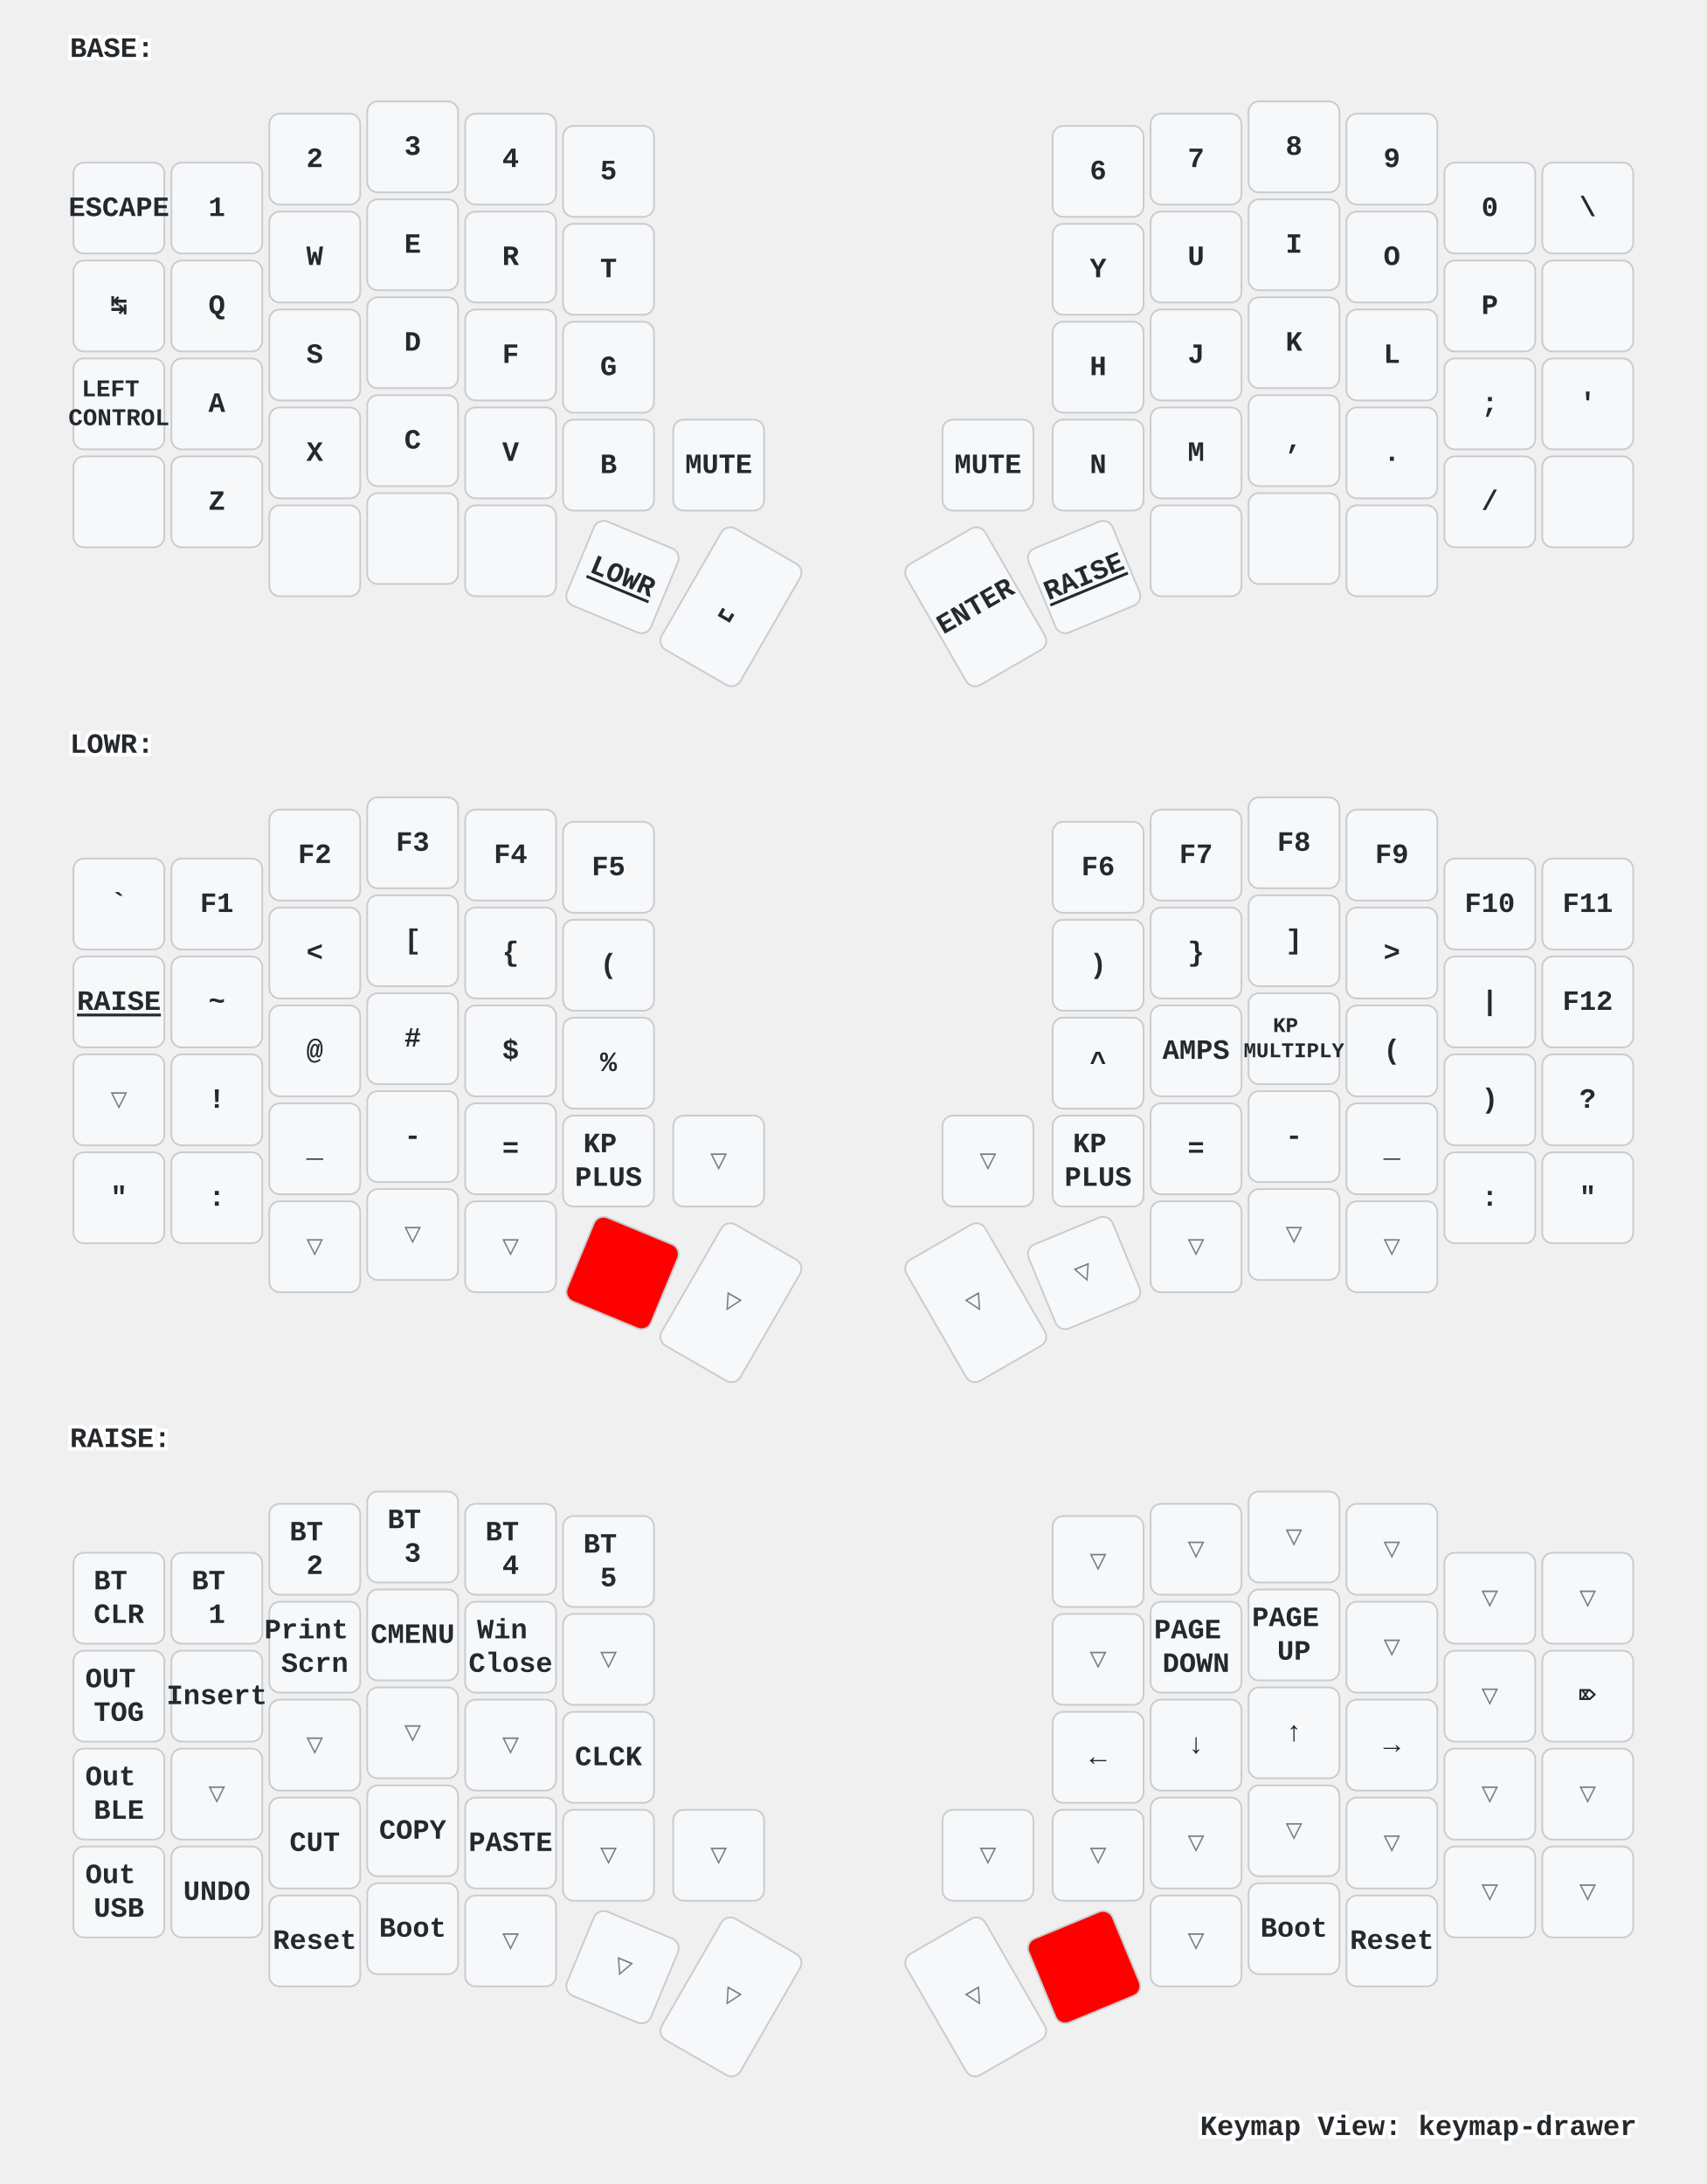
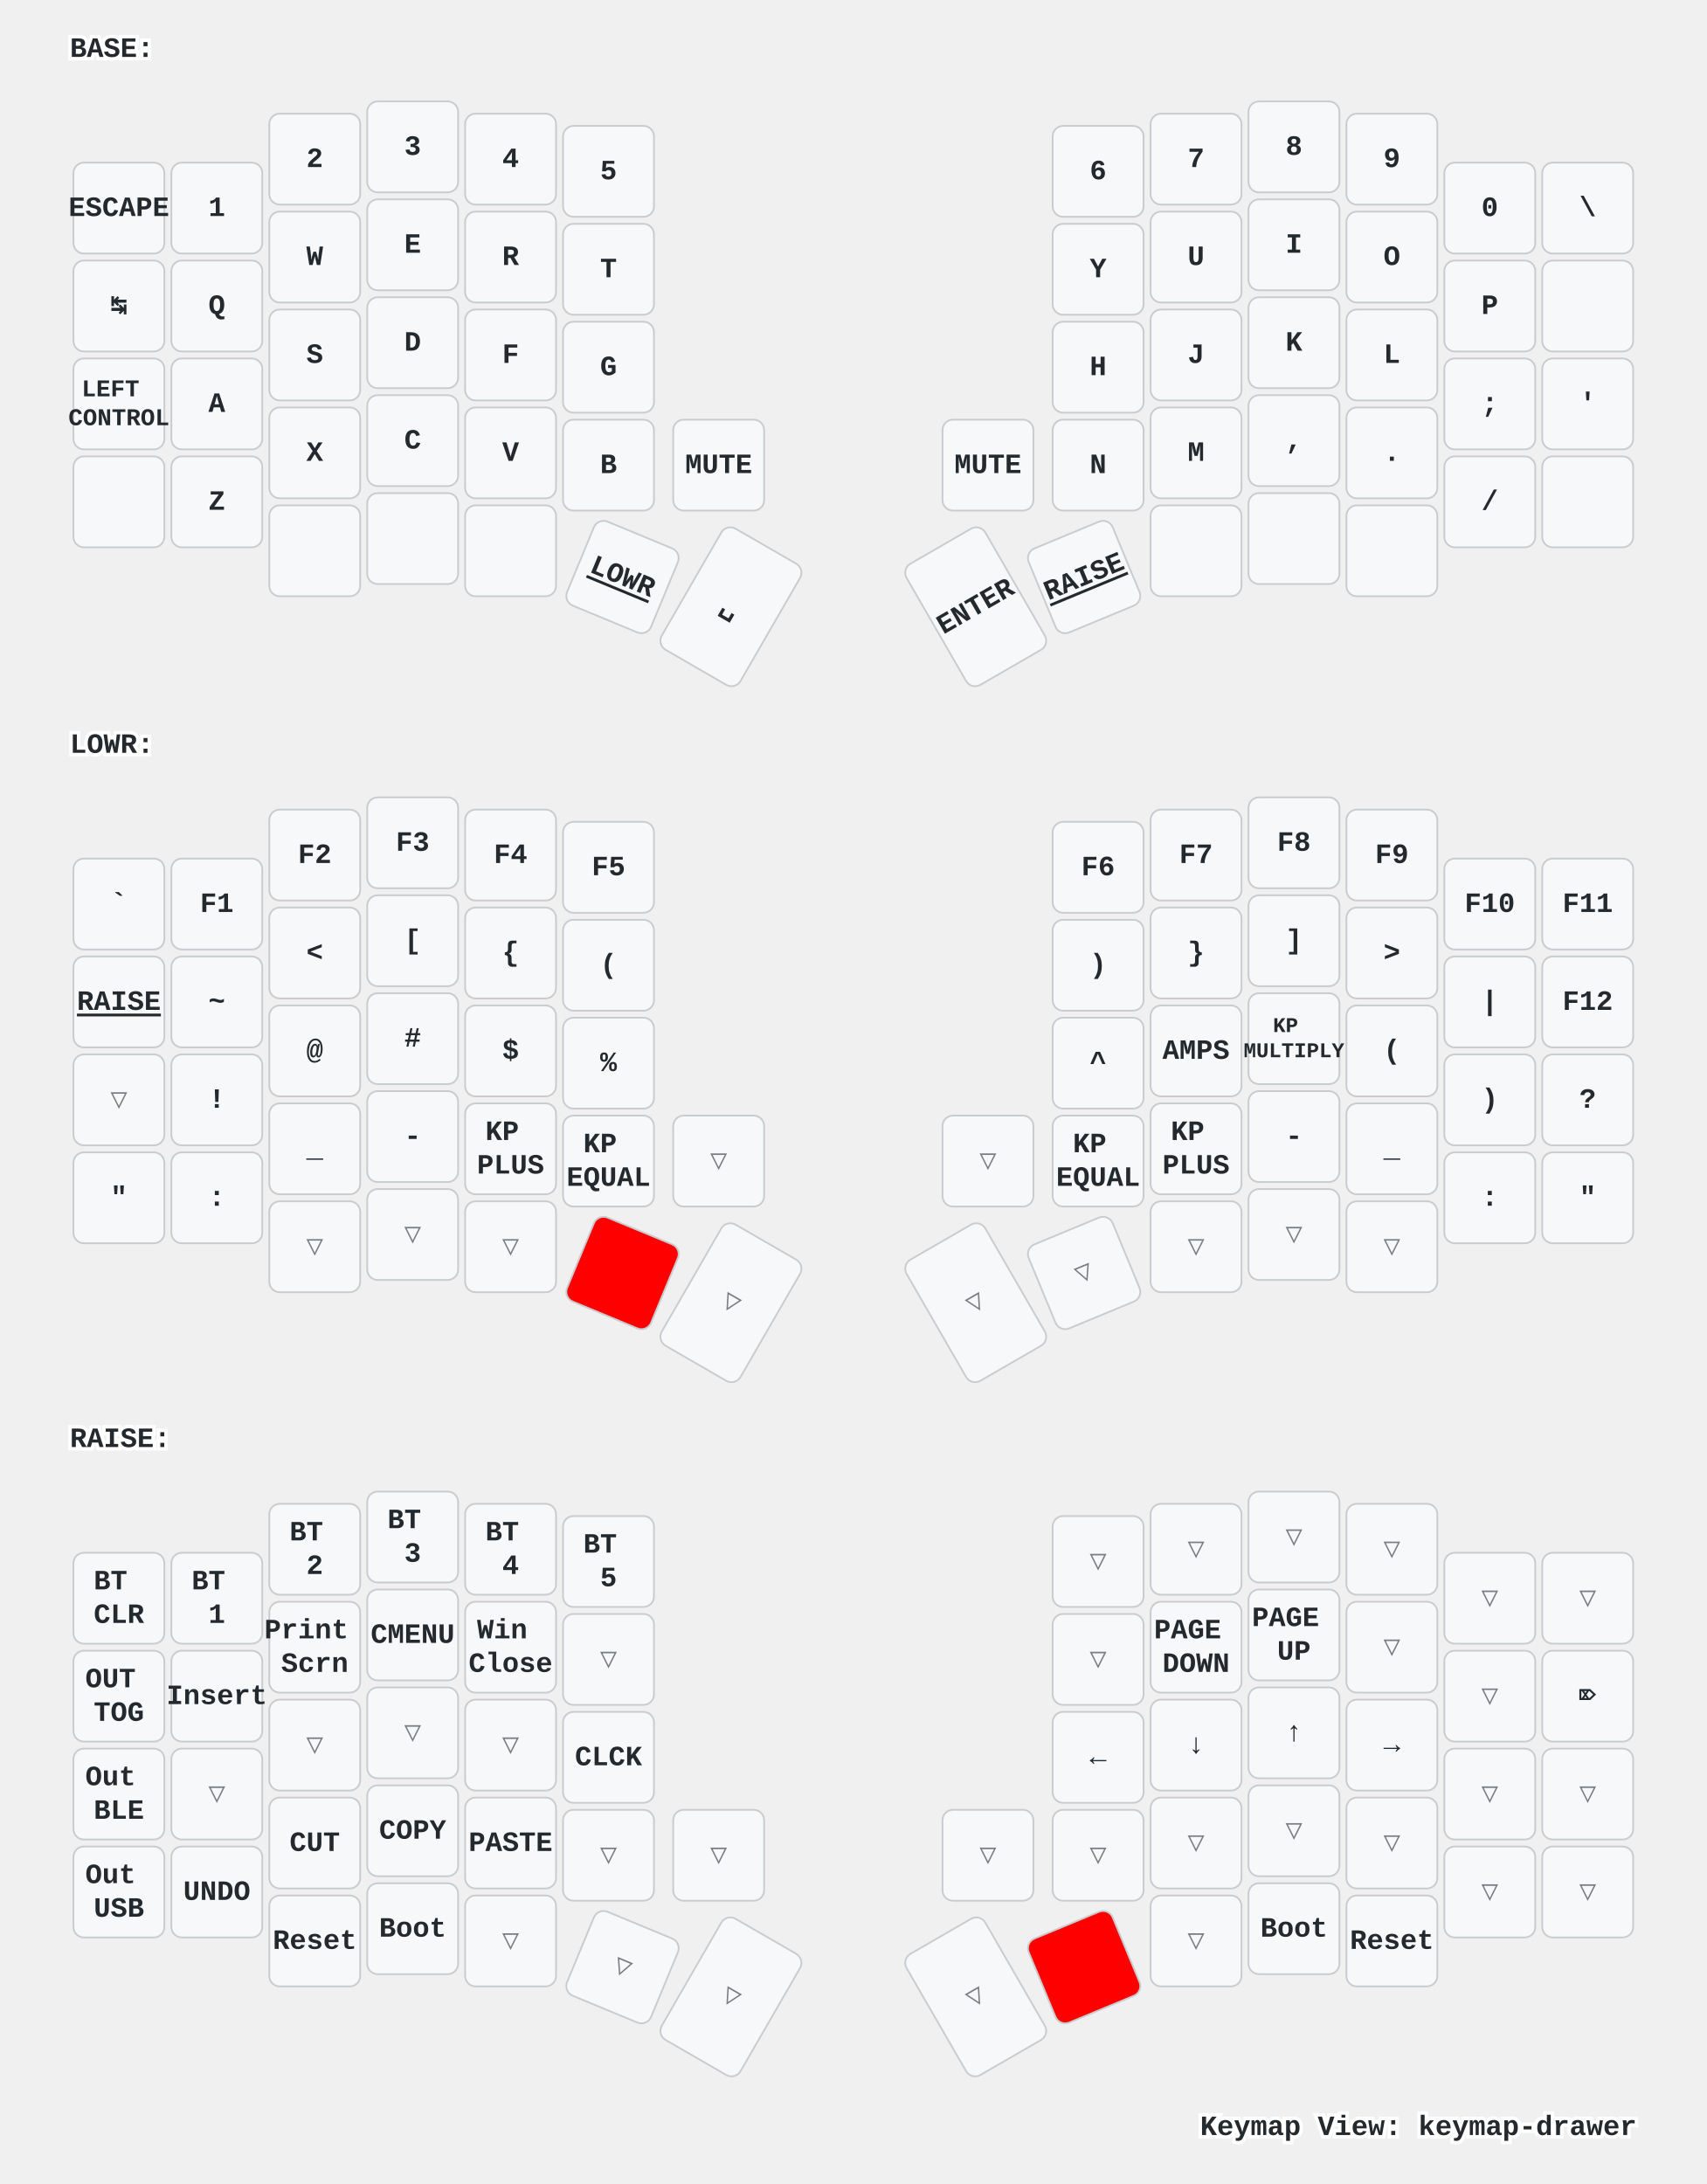
<svg xmlns="http://www.w3.org/2000/svg" xmlns:xlink="http://www.w3.org/1999/xlink" width="976" height="1249" viewBox="0 0 976 1249" class="keymap">
  <defs>/* start glyphs */
<svg id="mdi:apple-keyboard-command">
      <svg id="mdi-apple-keyboard-command" viewBox="0 0 24 24">
        <path d="M6,2A4,4 0 0,1 10,6V8H14V6A4,4 0 0,1 18,2A4,4 0 0,1 22,6A4,4 0 0,1 18,10H16V14H18A4,4 0 0,1 22,18A4,4 0 0,1 18,22A4,4 0 0,1 14,18V16H10V18A4,4 0 0,1 6,22A4,4 0 0,1 2,18A4,4 0 0,1 6,14H8V10H6A4,4 0 0,1 2,6A4,4 0 0,1 6,2M16,18A2,2 0 0,0 18,20A2,2 0 0,0 20,18A2,2 0 0,0 18,16H16V18M14,10H10V14H14V10M6,16A2,2 0 0,0 4,18A2,2 0 0,0 6,20A2,2 0 0,0 8,18V16H6M8,6A2,2 0 0,0 6,4A2,2 0 0,0 4,6A2,2 0 0,0 6,8H8V6M18,8A2,2 0 0,0 20,6A2,2 0 0,0 18,4A2,2 0 0,0 16,6V8H18Z" />
      </svg>
    </svg>
    <svg id="mdi:apple-keyboard-control">
      <svg id="mdi-apple-keyboard-control" viewBox="0 0 24 24">
        <path d="M19.78,11.78L18.36,13.19L12,6.83L5.64,13.19L4.22,11.78L12,4L19.78,11.78Z" />
      </svg>
    </svg>
    <svg id="mdi:apple-keyboard-option">
      <svg id="mdi-apple-keyboard-option" viewBox="0 0 24 24">
        <path d="M3,4H9.11L16.15,18H21V20H14.88L7.84,6H3V4M14,4H21V6H14V4Z" />
      </svg>
    </svg>
    <svg id="mdi:apple-keyboard-shift">
      <svg id="mdi-apple-keyboard-shift" viewBox="0 0 24 24">
        <path d="M15,18V12H17.17L12,6.83L6.83,12H9V18H15M12,4L22,14H17V20H7V14H2L12,4Z" />
      </svg>
    </svg>
    <svg id="mdi:backspace-outline">
      <svg id="mdi-backspace-outline" viewBox="0 0 24 24">
        <path d="M19,15.59L17.59,17L14,13.41L10.41,17L9,15.59L12.59,12L9,8.41L10.41,7L14,10.59L17.59,7L19,8.41L15.41,12L19,15.59M22,3A2,2 0 0,1 24,5V19A2,2 0 0,1 22,21H7C6.31,21 5.77,20.64 5.41,20.11L0,12L5.41,3.88C5.77,3.35 6.31,3 7,3H22M22,5H7L2.28,12L7,19H22V5Z" />
      </svg>
    </svg>
  </defs>/* end glyphs */
<style>/* inherit to force styles through use tags */
svg path {
    fill: inherit;
}

/* font and background color specifications */
svg.keymap {
    font-family: SFMono-Regular,Consolas,Liberation Mono,Menlo,monospace;
    font-size: 14px;
    font-kerning: normal;
    text-rendering: optimizeLegibility;
    fill: #24292e;
}

/* default key styling */
rect.key {
    fill: #f6f8fa;
}

rect.key, rect.combo {
    stroke: #c9cccf;
    stroke-width: 1;
}

/* default key side styling, only used is draw_key_sides is set */
rect.side {
    filter: brightness(90%);
}

/* color accent for combo boxes */
rect.combo, rect.combo-separate {
    fill: #cdf;
}

/* color accent for held keys */
rect.held, rect.combo.held {
    fill: #fdd;
}

/* color accent for ghost (optional) keys */
rect.ghost, rect.combo.ghost {
    stroke-dasharray: 4, 4;
    stroke-width: 2;
}

text {
    text-anchor: middle;
    dominant-baseline: middle;
}

/* styling for layer labels */
text.label {
    font-weight: bold;
    text-anchor: start;
    stroke: white;
    stroke-width: 4;
    paint-order: stroke;
}

/* styling for optional footer */
text.footer {
    text-anchor: end;
    dominant-baseline: auto;
    stroke: white;
    stroke-width: 4;
    paint-order: stroke;
}

/* styling for combo tap, and key non-tap label text */
text.combo, text.hold, text.shifted, text.left, text.right {
    font-size: 11px;
}

text.hold {
    text-anchor: middle;
    dominant-baseline: auto;
}

text.shifted {
    text-anchor: middle;
    dominant-baseline: hanging;
}

text.left {
    text-anchor: start;
}

text.right {
    text-anchor: end;
}

text.layer-activator {
    text-decoration: underline;
}

/* styling for hold/shifted label text in combo box */
text.combo.hold, text.combo.shifted, text.combo.left, text.combo.right {
    font-size: 8px;
}

/* lighter symbol for transparent keys */
text.trans {
    fill: #7b7e81;
}

/* styling for combo dendrons */
path.combo {
    stroke-width: 1;
    stroke: gray;
    fill: none;
}

/* Start Tabler Icons Cleanup */
/* cannot use height/width with glyphs */
.icon-tabler &gt; path {
    fill: inherit;
    stroke: inherit;
    stroke-width: 2;
}
/* hide tabler's default box */
.icon-tabler &gt; path[stroke="none"][fill="none"] {
    visibility: hidden;
}
/* End Tabler Icons Cleanup */

/* For default sytles, see https://github.com/caksoylar/keymap-drawer/blob/main/keymap_drawer/config.py#L85 */

svg.keymap {
  font-family: Ubuntu Mono, Inconsolata, Consolas, Liberation Mono, Menlo, monospace;
  font-size: 16px;
  font-weight: bold;
  text-rendering: optimizeLegibility;
}

/* Color accent for held keys
red = #f00
green = #0f0
blue = #00f
yellow = #ff0
cyan = #0ff
magenta = #f0f
white = #fff
black = #000
grey = #888
light grey = #ccc
#ffc
*/
rect.held, rect.combo.held {
    fill: #f00;
}

/* Technique borrowed and extended from https://github.com/englmaxi/zmk-config/blob/master/keymap-drawer/config.yaml */
.sym_sub_text.tap {
  translate: -5px 2px;
  font-size: 20px;
}
.sym_sub_text.shifted {
  translate: 10px 13px;
  font-size: 10px;
  opacity: 1.0;
}
.combo.sym_sub_text.tap {
  translate: -1px 1px;
}
.combo.sym_sub_text.shifted {
  translate: 7px 5px;
  font-size: 10px;
  opacity: 1.0;
}

/* Toggle */
.toggle.shifted {
  translate: -10px 12px;
}

.toggle.hold {
  translate: 13px -23px;
}

/* Variant for tap-dances */
.tap_dance.tap {
  translate: -7px 0px;
  font-size: 12px;
}
.tap_dance.shifted {
  translate: 7px 17px;
  font-size: 12px;
  opacity: 1.0;
}

/* Variant for symbol next to symbol */
.sym_by_sym.tap {
  translate: -6px 0px;
}
.sym_by_sym.shifted {
  translate: 10px 12px;
  opacity: 1.0;
}

.combo.sym_by_sym.tap {
  translate: -35px 0px;
}
.combo.sym_by_sym.shifted {
  translate: 35px 20px;
  opacity: 1.0;
}

.combo.sym_by_sym.hold {
  visibility: hidden;
}

/* hide hold box for combo sym_by_sym */
.combo.sym_by_sym.hold &gt; path[stroke="none"][fill="none"] {
  visibility: hidden;
}
</style>
  <g transform="translate(40, 0)" class="layer-BASE">
    <text x="0" y="28" class="label" id="BASE">BASE:</text>
    <g transform="translate(0, 56)">
      <g transform="translate(28, 63)" class="key keypos-0">
        <rect rx="6" ry="6" x="-26" y="-26" width="52" height="52" class="key" />
        <text x="0" y="0" class="key tap">ESCAPE</text>
      </g>
      <g transform="translate(84, 63)" class="key keypos-1">
        <rect rx="6" ry="6" x="-26" y="-26" width="52" height="52" class="key" />
        <text x="0" y="0" class="key tap">1</text>
      </g>
      <g transform="translate(140, 35)" class="key keypos-2">
        <rect rx="6" ry="6" x="-26" y="-26" width="52" height="52" class="key" />
        <text x="0" y="0" class="key tap">2</text>
      </g>
      <g transform="translate(196, 28)" class="key keypos-3">
        <rect rx="6" ry="6" x="-26" y="-26" width="52" height="52" class="key" />
        <text x="0" y="0" class="key tap">3</text>
      </g>
      <g transform="translate(252, 35)" class="key keypos-4">
        <rect rx="6" ry="6" x="-26" y="-26" width="52" height="52" class="key" />
        <text x="0" y="0" class="key tap">4</text>
      </g>
      <g transform="translate(308, 42)" class="key keypos-5">
        <rect rx="6" ry="6" x="-26" y="-26" width="52" height="52" class="key" />
        <text x="0" y="0" class="key tap">5</text>
      </g>
      <g transform="translate(588, 42)" class="key keypos-6">
        <rect rx="6" ry="6" x="-26" y="-26" width="52" height="52" class="key" />
        <text x="0" y="0" class="key tap">6</text>
      </g>
      <g transform="translate(644, 35)" class="key keypos-7">
        <rect rx="6" ry="6" x="-26" y="-26" width="52" height="52" class="key" />
        <text x="0" y="0" class="key tap">7</text>
      </g>
      <g transform="translate(700, 28)" class="key keypos-8">
        <rect rx="6" ry="6" x="-26" y="-26" width="52" height="52" class="key" />
        <text x="0" y="0" class="key tap">8</text>
      </g>
      <g transform="translate(756, 35)" class="key keypos-9">
        <rect rx="6" ry="6" x="-26" y="-26" width="52" height="52" class="key" />
        <text x="0" y="0" class="key tap">9</text>
      </g>
      <g transform="translate(812, 63)" class="key keypos-10">
        <rect rx="6" ry="6" x="-26" y="-26" width="52" height="52" class="key" />
        <text x="0" y="0" class="key tap">0</text>
      </g>
      <g transform="translate(868, 63)" class="key keypos-11">
        <rect rx="6" ry="6" x="-26" y="-26" width="52" height="52" class="key" />
        <text x="0" y="0" class="key tap">\</text>
      </g>
      <g transform="translate(28, 119)" class="key keypos-12">
        <rect rx="6" ry="6" x="-26" y="-26" width="52" height="52" class="key" />
        <text x="0" y="0" class="key tap">↹</text>
      </g>
      <g transform="translate(84, 119)" class="key keypos-13">
        <rect rx="6" ry="6" x="-26" y="-26" width="52" height="52" class="key" />
        <text x="0" y="0" class="key tap">Q</text>
      </g>
      <g transform="translate(140, 91)" class="key keypos-14">
        <rect rx="6" ry="6" x="-26" y="-26" width="52" height="52" class="key" />
        <text x="0" y="0" class="key tap">W</text>
      </g>
      <g transform="translate(196, 84)" class="key keypos-15">
        <rect rx="6" ry="6" x="-26" y="-26" width="52" height="52" class="key" />
        <text x="0" y="0" class="key tap">E</text>
      </g>
      <g transform="translate(252, 91)" class="key keypos-16">
        <rect rx="6" ry="6" x="-26" y="-26" width="52" height="52" class="key" />
        <text x="0" y="0" class="key tap">R</text>
      </g>
      <g transform="translate(308, 98)" class="key keypos-17">
        <rect rx="6" ry="6" x="-26" y="-26" width="52" height="52" class="key" />
        <text x="0" y="0" class="key tap">T</text>
      </g>
      <g transform="translate(588, 98)" class="key keypos-18">
        <rect rx="6" ry="6" x="-26" y="-26" width="52" height="52" class="key" />
        <text x="0" y="0" class="key tap">Y</text>
      </g>
      <g transform="translate(644, 91)" class="key keypos-19">
        <rect rx="6" ry="6" x="-26" y="-26" width="52" height="52" class="key" />
        <text x="0" y="0" class="key tap">U</text>
      </g>
      <g transform="translate(700, 84)" class="key keypos-20">
        <rect rx="6" ry="6" x="-26" y="-26" width="52" height="52" class="key" />
        <text x="0" y="0" class="key tap">I</text>
      </g>
      <g transform="translate(756, 91)" class="key keypos-21">
        <rect rx="6" ry="6" x="-26" y="-26" width="52" height="52" class="key" />
        <text x="0" y="0" class="key tap">O</text>
      </g>
      <g transform="translate(812, 119)" class="key keypos-22">
        <rect rx="6" ry="6" x="-26" y="-26" width="52" height="52" class="key" />
        <text x="0" y="0" class="key tap">P</text>
      </g>
      <g transform="translate(868, 119)" class="key keypos-23">
        <rect rx="6" ry="6" x="-26" y="-26" width="52" height="52" class="key" />
        <use href="#mdi:backspace-outline" xlink:href="#mdi:backspace-outline" x="-9" y="-9" height="18" width="18.0" class="key tap glyph mdi:backspace-outline" />
      </g>
      <g transform="translate(28, 175)" class="key keypos-24">
        <rect rx="6" ry="6" x="-26" y="-26" width="52" height="52" class="key" />
        <text x="0" y="0" class="key tap">
          <tspan x="0" dy="-0.6em" style="font-size: 86%">LEFT</tspan>
          <tspan x="0" dy="1.2em" style="font-size: 86%">CONTROL</tspan>
        </text>
      </g>
      <g transform="translate(84, 175)" class="key keypos-25">
        <rect rx="6" ry="6" x="-26" y="-26" width="52" height="52" class="key" />
        <text x="0" y="0" class="key tap">A</text>
      </g>
      <g transform="translate(140, 147)" class="key keypos-26">
        <rect rx="6" ry="6" x="-26" y="-26" width="52" height="52" class="key" />
        <text x="0" y="0" class="key tap">S</text>
      </g>
      <g transform="translate(196, 140)" class="key keypos-27">
        <rect rx="6" ry="6" x="-26" y="-26" width="52" height="52" class="key" />
        <text x="0" y="0" class="key tap">D</text>
      </g>
      <g transform="translate(252, 147)" class="key keypos-28">
        <rect rx="6" ry="6" x="-26" y="-26" width="52" height="52" class="key" />
        <text x="0" y="0" class="key tap">F</text>
      </g>
      <g transform="translate(308, 154)" class="key keypos-29">
        <rect rx="6" ry="6" x="-26" y="-26" width="52" height="52" class="key" />
        <text x="0" y="0" class="key tap">G</text>
      </g>
      <g transform="translate(588, 154)" class="key keypos-30">
        <rect rx="6" ry="6" x="-26" y="-26" width="52" height="52" class="key" />
        <text x="0" y="0" class="key tap">H</text>
      </g>
      <g transform="translate(644, 147)" class="key keypos-31">
        <rect rx="6" ry="6" x="-26" y="-26" width="52" height="52" class="key" />
        <text x="0" y="0" class="key tap">J</text>
      </g>
      <g transform="translate(700, 140)" class="key keypos-32">
        <rect rx="6" ry="6" x="-26" y="-26" width="52" height="52" class="key" />
        <text x="0" y="0" class="key tap">K</text>
      </g>
      <g transform="translate(756, 147)" class="key keypos-33">
        <rect rx="6" ry="6" x="-26" y="-26" width="52" height="52" class="key" />
        <text x="0" y="0" class="key tap">L</text>
      </g>
      <g transform="translate(812, 175)" class="key keypos-34">
        <rect rx="6" ry="6" x="-26" y="-26" width="52" height="52" class="key" />
        <text x="0" y="0" class="key tap">;</text>
      </g>
      <g transform="translate(868, 175)" class="key keypos-35">
        <rect rx="6" ry="6" x="-26" y="-26" width="52" height="52" class="key" />
        <text x="0" y="0" class="key tap">'</text>
      </g>
      <g transform="translate(28, 231)" class="key keypos-36">
        <rect rx="6" ry="6" x="-26" y="-26" width="52" height="52" class="key" />
        <use href="#mdi:apple-keyboard-shift" xlink:href="#mdi:apple-keyboard-shift" x="-9" y="-9" height="18" width="18.0" class="key tap glyph mdi:apple-keyboard-shift" />
      </g>
      <g transform="translate(84, 231)" class="key keypos-37">
        <rect rx="6" ry="6" x="-26" y="-26" width="52" height="52" class="key" />
        <text x="0" y="0" class="key tap">Z</text>
      </g>
      <g transform="translate(140, 203)" class="key keypos-38">
        <rect rx="6" ry="6" x="-26" y="-26" width="52" height="52" class="key" />
        <text x="0" y="0" class="key tap">X</text>
      </g>
      <g transform="translate(196, 196)" class="key keypos-39">
        <rect rx="6" ry="6" x="-26" y="-26" width="52" height="52" class="key" />
        <text x="0" y="0" class="key tap">C</text>
      </g>
      <g transform="translate(252, 203)" class="key keypos-40">
        <rect rx="6" ry="6" x="-26" y="-26" width="52" height="52" class="key" />
        <text x="0" y="0" class="key tap">V</text>
      </g>
      <g transform="translate(308, 210)" class="key keypos-41">
        <rect rx="6" ry="6" x="-26" y="-26" width="52" height="52" class="key" />
        <text x="0" y="0" class="key tap">B</text>
      </g>
      <g transform="translate(371, 210)" class="key keypos-42">
        <rect rx="6" ry="6" x="-26" y="-26" width="52" height="52" class="key" />
        <text x="0" y="0" class="key tap">MUTE</text>
      </g>
      <g transform="translate(525, 210)" class="key keypos-43">
        <rect rx="6" ry="6" x="-26" y="-26" width="52" height="52" class="key" />
        <text x="0" y="0" class="key tap">MUTE</text>
      </g>
      <g transform="translate(588, 210)" class="key keypos-44">
        <rect rx="6" ry="6" x="-26" y="-26" width="52" height="52" class="key" />
        <text x="0" y="0" class="key tap">N</text>
      </g>
      <g transform="translate(644, 203)" class="key keypos-45">
        <rect rx="6" ry="6" x="-26" y="-26" width="52" height="52" class="key" />
        <text x="0" y="0" class="key tap">M</text>
      </g>
      <g transform="translate(700, 196)" class="key keypos-46">
        <rect rx="6" ry="6" x="-26" y="-26" width="52" height="52" class="key" />
        <text x="0" y="0" class="key tap">,</text>
      </g>
      <g transform="translate(756, 203)" class="key keypos-47">
        <rect rx="6" ry="6" x="-26" y="-26" width="52" height="52" class="key" />
        <text x="0" y="0" class="key tap">.</text>
      </g>
      <g transform="translate(812, 231)" class="key keypos-48">
        <rect rx="6" ry="6" x="-26" y="-26" width="52" height="52" class="key" />
        <text x="0" y="0" class="key tap">/</text>
      </g>
      <g transform="translate(868, 231)" class="key keypos-49">
        <rect rx="6" ry="6" x="-26" y="-26" width="52" height="52" class="key" />
        <use href="#mdi:apple-keyboard-shift" xlink:href="#mdi:apple-keyboard-shift" x="-9" y="-9" height="18" width="18.0" class="key tap glyph mdi:apple-keyboard-shift" />
      </g>
      <g transform="translate(140, 259)" class="key keypos-50">
        <rect rx="6" ry="6" x="-26" y="-26" width="52" height="52" class="key" />
        <use href="#mdi:apple-keyboard-command" xlink:href="#mdi:apple-keyboard-command" x="-9" y="-9" height="18" width="18.0" class="key tap glyph mdi:apple-keyboard-command" />
      </g>
      <g transform="translate(196, 252)" class="key keypos-51">
        <rect rx="6" ry="6" x="-26" y="-26" width="52" height="52" class="key" />
        <use href="#mdi:apple-keyboard-option" xlink:href="#mdi:apple-keyboard-option" x="-9" y="-9" height="18" width="18.0" class="key tap glyph mdi:apple-keyboard-option" />
      </g>
      <g transform="translate(252, 259)" class="key keypos-52">
        <rect rx="6" ry="6" x="-26" y="-26" width="52" height="52" class="key" />
        <use href="#mdi:apple-keyboard-control" xlink:href="#mdi:apple-keyboard-control" x="-9" y="-9" height="18" width="18.0" class="key tap glyph mdi:apple-keyboard-control" />
      </g>
      <g transform="translate(316, 274) rotate(22.5)" class="key keypos-53">
        <rect rx="6" ry="6" x="-26" y="-26" width="52" height="52" class="key" />
        <a href="#LOWR">
          <text x="0" y="0" class="key tap layer-activator">LOWR</text>
        </a>
      </g>
      <g transform="translate(378, 291) rotate(30.0)" class="key keypos-54">
        <rect rx="6" ry="6" x="-26" y="-40" width="52" height="80" class="key" />
        <text x="0" y="0" class="key tap">␣</text>
      </g>
      <g transform="translate(518, 291) rotate(-30.0)" class="key keypos-55">
        <rect rx="6" ry="6" x="-26" y="-40" width="52" height="80" class="key" />
        <text x="0" y="0" class="key tap">ENTER</text>
      </g>
      <g transform="translate(580, 274) rotate(-22.5)" class="key keypos-56">
        <rect rx="6" ry="6" x="-26" y="-26" width="52" height="52" class="key" />
        <a href="#RAISE">
          <text x="0" y="0" class="key tap layer-activator">RAISE</text>
        </a>
      </g>
      <g transform="translate(644, 259)" class="key keypos-57">
        <rect rx="6" ry="6" x="-26" y="-26" width="52" height="52" class="key" />
        <use href="#mdi:apple-keyboard-control" xlink:href="#mdi:apple-keyboard-control" x="-9" y="-9" height="18" width="18.0" class="key tap glyph mdi:apple-keyboard-control" />
      </g>
      <g transform="translate(700, 252)" class="key keypos-58">
        <rect rx="6" ry="6" x="-26" y="-26" width="52" height="52" class="key" />
        <use href="#mdi:apple-keyboard-option" xlink:href="#mdi:apple-keyboard-option" x="-9" y="-9" height="18" width="18.0" class="key tap glyph mdi:apple-keyboard-option" />
      </g>
      <g transform="translate(756, 259)" class="key keypos-59">
        <rect rx="6" ry="6" x="-26" y="-26" width="52" height="52" class="key" />
        <use href="#mdi:apple-keyboard-command" xlink:href="#mdi:apple-keyboard-command" x="-9" y="-9" height="18" width="18.0" class="key tap glyph mdi:apple-keyboard-command" />
      </g>
    </g>
  </g>
  <g transform="translate(40, 398)" class="layer-LOWR">
    <text x="0" y="28" class="label" id="LOWR">LOWR:</text>
    <g transform="translate(0, 56)">
      <g transform="translate(28, 63)" class="key keypos-0">
        <rect rx="6" ry="6" x="-26" y="-26" width="52" height="52" class="key" />
        <text x="0" y="0" class="key tap">`</text>
      </g>
      <g transform="translate(84, 63)" class="key keypos-1">
        <rect rx="6" ry="6" x="-26" y="-26" width="52" height="52" class="key" />
        <text x="0" y="0" class="key tap">F1</text>
      </g>
      <g transform="translate(140, 35)" class="key keypos-2">
        <rect rx="6" ry="6" x="-26" y="-26" width="52" height="52" class="key" />
        <text x="0" y="0" class="key tap">F2</text>
      </g>
      <g transform="translate(196, 28)" class="key keypos-3">
        <rect rx="6" ry="6" x="-26" y="-26" width="52" height="52" class="key" />
        <text x="0" y="0" class="key tap">F3</text>
      </g>
      <g transform="translate(252, 35)" class="key keypos-4">
        <rect rx="6" ry="6" x="-26" y="-26" width="52" height="52" class="key" />
        <text x="0" y="0" class="key tap">F4</text>
      </g>
      <g transform="translate(308, 42)" class="key keypos-5">
        <rect rx="6" ry="6" x="-26" y="-26" width="52" height="52" class="key" />
        <text x="0" y="0" class="key tap">F5</text>
      </g>
      <g transform="translate(588, 42)" class="key keypos-6">
        <rect rx="6" ry="6" x="-26" y="-26" width="52" height="52" class="key" />
        <text x="0" y="0" class="key tap">F6</text>
      </g>
      <g transform="translate(644, 35)" class="key keypos-7">
        <rect rx="6" ry="6" x="-26" y="-26" width="52" height="52" class="key" />
        <text x="0" y="0" class="key tap">F7</text>
      </g>
      <g transform="translate(700, 28)" class="key keypos-8">
        <rect rx="6" ry="6" x="-26" y="-26" width="52" height="52" class="key" />
        <text x="0" y="0" class="key tap">F8</text>
      </g>
      <g transform="translate(756, 35)" class="key keypos-9">
        <rect rx="6" ry="6" x="-26" y="-26" width="52" height="52" class="key" />
        <text x="0" y="0" class="key tap">F9</text>
      </g>
      <g transform="translate(812, 63)" class="key keypos-10">
        <rect rx="6" ry="6" x="-26" y="-26" width="52" height="52" class="key" />
        <text x="0" y="0" class="key tap">F10</text>
      </g>
      <g transform="translate(868, 63)" class="key keypos-11">
        <rect rx="6" ry="6" x="-26" y="-26" width="52" height="52" class="key" />
        <text x="0" y="0" class="key tap">F11</text>
      </g>
      <g transform="translate(28, 119)" class="key keypos-12">
        <rect rx="6" ry="6" x="-26" y="-26" width="52" height="52" class="key" />
        <a href="#RAISE">
          <text x="0" y="0" class="key tap layer-activator">RAISE</text>
        </a>
      </g>
      <g transform="translate(84, 119)" class="key keypos-13">
        <rect rx="6" ry="6" x="-26" y="-26" width="52" height="52" class="key" />
        <text x="0" y="0" class="key tap">~</text>
      </g>
      <g transform="translate(140, 91)" class="key keypos-14">
        <rect rx="6" ry="6" x="-26" y="-26" width="52" height="52" class="key" />
        <text x="0" y="0" class="key tap">&lt;</text>
      </g>
      <g transform="translate(196, 84)" class="key keypos-15">
        <rect rx="6" ry="6" x="-26" y="-26" width="52" height="52" class="key" />
        <text x="0" y="0" class="key tap">[</text>
      </g>
      <g transform="translate(252, 91)" class="key keypos-16">
        <rect rx="6" ry="6" x="-26" y="-26" width="52" height="52" class="key" />
        <text x="0" y="0" class="key tap">{</text>
      </g>
      <g transform="translate(308, 98)" class="key keypos-17">
        <rect rx="6" ry="6" x="-26" y="-26" width="52" height="52" class="key" />
        <text x="0" y="0" class="key tap">(</text>
      </g>
      <g transform="translate(588, 98)" class="key keypos-18">
        <rect rx="6" ry="6" x="-26" y="-26" width="52" height="52" class="key" />
        <text x="0" y="0" class="key tap">)</text>
      </g>
      <g transform="translate(644, 91)" class="key keypos-19">
        <rect rx="6" ry="6" x="-26" y="-26" width="52" height="52" class="key" />
        <text x="0" y="0" class="key tap">}</text>
      </g>
      <g transform="translate(700, 84)" class="key keypos-20">
        <rect rx="6" ry="6" x="-26" y="-26" width="52" height="52" class="key" />
        <text x="0" y="0" class="key tap">]</text>
      </g>
      <g transform="translate(756, 91)" class="key keypos-21">
        <rect rx="6" ry="6" x="-26" y="-26" width="52" height="52" class="key" />
        <text x="0" y="0" class="key tap">&gt;</text>
      </g>
      <g transform="translate(812, 119)" class="key keypos-22">
        <rect rx="6" ry="6" x="-26" y="-26" width="52" height="52" class="key" />
        <text x="0" y="0" class="key tap">|</text>
      </g>
      <g transform="translate(868, 119)" class="key keypos-23">
        <rect rx="6" ry="6" x="-26" y="-26" width="52" height="52" class="key" />
        <text x="0" y="0" class="key tap">F12</text>
      </g>
      <g transform="translate(28, 175)" class="key trans keypos-24">
        <rect rx="6" ry="6" x="-26" y="-26" width="52" height="52" class="key trans" />
        <text x="0" y="0" class="key trans tap">▽</text>
      </g>
      <g transform="translate(84, 175)" class="key keypos-25">
        <rect rx="6" ry="6" x="-26" y="-26" width="52" height="52" class="key" />
        <text x="0" y="0" class="key tap">!</text>
      </g>
      <g transform="translate(140, 147)" class="key keypos-26">
        <rect rx="6" ry="6" x="-26" y="-26" width="52" height="52" class="key" />
        <text x="0" y="0" class="key tap">@</text>
      </g>
      <g transform="translate(196, 140)" class="key keypos-27">
        <rect rx="6" ry="6" x="-26" y="-26" width="52" height="52" class="key" />
        <text x="0" y="0" class="key tap">#</text>
      </g>
      <g transform="translate(252, 147)" class="key keypos-28">
        <rect rx="6" ry="6" x="-26" y="-26" width="52" height="52" class="key" />
        <text x="0" y="0" class="key tap">$</text>
      </g>
      <g transform="translate(308, 154)" class="key keypos-29">
        <rect rx="6" ry="6" x="-26" y="-26" width="52" height="52" class="key" />
        <text x="0" y="0" class="key tap">%</text>
      </g>
      <g transform="translate(588, 154)" class="key keypos-30">
        <rect rx="6" ry="6" x="-26" y="-26" width="52" height="52" class="key" />
        <text x="0" y="0" class="key tap">^</text>
      </g>
      <g transform="translate(644, 147)" class="key keypos-31">
        <rect rx="6" ry="6" x="-26" y="-26" width="52" height="52" class="key" />
        <text x="0" y="0" class="key tap">AMPS</text>
      </g>
      <g transform="translate(700, 140)" class="key keypos-32">
        <rect rx="6" ry="6" x="-26" y="-26" width="52" height="52" class="key" />
        <text x="0" y="0" class="key tap">
          <tspan x="0" dy="-0.6em" style="font-size: 75%">KP</tspan>
          <tspan x="0" dy="1.2em" style="font-size: 75%">MULTIPLY</tspan>
        </text>
      </g>
      <g transform="translate(756, 147)" class="key keypos-33">
        <rect rx="6" ry="6" x="-26" y="-26" width="52" height="52" class="key" />
        <text x="0" y="0" class="key tap">(</text>
      </g>
      <g transform="translate(812, 175)" class="key keypos-34">
        <rect rx="6" ry="6" x="-26" y="-26" width="52" height="52" class="key" />
        <text x="0" y="0" class="key tap">)</text>
      </g>
      <g transform="translate(868, 175)" class="key keypos-35">
        <rect rx="6" ry="6" x="-26" y="-26" width="52" height="52" class="key" />
        <text x="0" y="0" class="key tap">?</text>
      </g>
      <g transform="translate(28, 231)" class="key keypos-36">
        <rect rx="6" ry="6" x="-26" y="-26" width="52" height="52" class="key" />
        <text x="0" y="0" class="key tap">"</text>
      </g>
      <g transform="translate(84, 231)" class="key keypos-37">
        <rect rx="6" ry="6" x="-26" y="-26" width="52" height="52" class="key" />
        <text x="0" y="0" class="key tap">:</text>
      </g>
      <g transform="translate(140, 203)" class="key keypos-38">
        <rect rx="6" ry="6" x="-26" y="-26" width="52" height="52" class="key" />
        <text x="0" y="0" class="key tap">_</text>
      </g>
      <g transform="translate(196, 196)" class="key keypos-39">
        <rect rx="6" ry="6" x="-26" y="-26" width="52" height="52" class="key" />
        <text x="0" y="0" class="key tap">-</text>
      </g>
      <g transform="translate(252, 203)" class="key keypos-40">
        <rect rx="6" ry="6" x="-26" y="-26" width="52" height="52" class="key" />
-         <text x="0" y="0" class="key tap">=</text>
-       </g>
-       <g transform="translate(308, 210)" class="key keypos-41">
-         <rect rx="6" ry="6" x="-26" y="-26" width="52" height="52" class="key" />
        <text x="0" y="0" class="key tap">
          <tspan x="0" dy="-0.6em">KP</tspan>
          <tspan x="0" dy="1.2em">PLUS</tspan>
        </text>
      </g>
+       <g transform="translate(308, 210)" class="key keypos-41">
+         <rect rx="6" ry="6" x="-26" y="-26" width="52" height="52" class="key" />
+         <text x="0" y="0" class="key tap">
+           <tspan x="0" dy="-0.6em">KP</tspan>
+           <tspan x="0" dy="1.2em">EQUAL</tspan>
+         </text>
+       </g>
      <g transform="translate(371, 210)" class="key trans keypos-42">
        <rect rx="6" ry="6" x="-26" y="-26" width="52" height="52" class="key trans" />
        <text x="0" y="0" class="key trans tap">▽</text>
      </g>
      <g transform="translate(525, 210)" class="key trans keypos-43">
        <rect rx="6" ry="6" x="-26" y="-26" width="52" height="52" class="key trans" />
        <text x="0" y="0" class="key trans tap">▽</text>
      </g>
      <g transform="translate(588, 210)" class="key keypos-44">
+         <rect rx="6" ry="6" x="-26" y="-26" width="52" height="52" class="key" />
+         <text x="0" y="0" class="key tap">
+           <tspan x="0" dy="-0.6em">KP</tspan>
+           <tspan x="0" dy="1.2em">EQUAL</tspan>
+         </text>
+       </g>
+       <g transform="translate(644, 203)" class="key keypos-45">
        <rect rx="6" ry="6" x="-26" y="-26" width="52" height="52" class="key" />
        <text x="0" y="0" class="key tap">
          <tspan x="0" dy="-0.6em">KP</tspan>
          <tspan x="0" dy="1.2em">PLUS</tspan>
        </text>
-       </g>
-       <g transform="translate(644, 203)" class="key keypos-45">
-         <rect rx="6" ry="6" x="-26" y="-26" width="52" height="52" class="key" />
-         <text x="0" y="0" class="key tap">=</text>
      </g>
      <g transform="translate(700, 196)" class="key keypos-46">
        <rect rx="6" ry="6" x="-26" y="-26" width="52" height="52" class="key" />
        <text x="0" y="0" class="key tap">-</text>
      </g>
      <g transform="translate(756, 203)" class="key keypos-47">
        <rect rx="6" ry="6" x="-26" y="-26" width="52" height="52" class="key" />
        <text x="0" y="0" class="key tap">_</text>
      </g>
      <g transform="translate(812, 231)" class="key keypos-48">
        <rect rx="6" ry="6" x="-26" y="-26" width="52" height="52" class="key" />
        <text x="0" y="0" class="key tap">:</text>
      </g>
      <g transform="translate(868, 231)" class="key keypos-49">
        <rect rx="6" ry="6" x="-26" y="-26" width="52" height="52" class="key" />
        <text x="0" y="0" class="key tap">"</text>
      </g>
      <g transform="translate(140, 259)" class="key trans keypos-50">
        <rect rx="6" ry="6" x="-26" y="-26" width="52" height="52" class="key trans" />
        <text x="0" y="0" class="key trans tap">▽</text>
      </g>
      <g transform="translate(196, 252)" class="key trans keypos-51">
        <rect rx="6" ry="6" x="-26" y="-26" width="52" height="52" class="key trans" />
        <text x="0" y="0" class="key trans tap">▽</text>
      </g>
      <g transform="translate(252, 259)" class="key trans keypos-52">
        <rect rx="6" ry="6" x="-26" y="-26" width="52" height="52" class="key trans" />
        <text x="0" y="0" class="key trans tap">▽</text>
      </g>
      <g transform="translate(316, 274) rotate(22.5)" class="key held keypos-53">
        <rect rx="6" ry="6" x="-26" y="-26" width="52" height="52" class="key held" />
      </g>
      <g transform="translate(378, 291) rotate(30.0)" class="key trans keypos-54">
        <rect rx="6" ry="6" x="-26" y="-40" width="52" height="80" class="key trans" />
        <text x="0" y="0" class="key trans tap">▽</text>
      </g>
      <g transform="translate(518, 291) rotate(-30.0)" class="key trans keypos-55">
        <rect rx="6" ry="6" x="-26" y="-40" width="52" height="80" class="key trans" />
        <text x="0" y="0" class="key trans tap">▽</text>
      </g>
      <g transform="translate(580, 274) rotate(-22.5)" class="key trans keypos-56">
        <rect rx="6" ry="6" x="-26" y="-26" width="52" height="52" class="key trans" />
        <text x="0" y="0" class="key trans tap">▽</text>
      </g>
      <g transform="translate(644, 259)" class="key trans keypos-57">
        <rect rx="6" ry="6" x="-26" y="-26" width="52" height="52" class="key trans" />
        <text x="0" y="0" class="key trans tap">▽</text>
      </g>
      <g transform="translate(700, 252)" class="key trans keypos-58">
        <rect rx="6" ry="6" x="-26" y="-26" width="52" height="52" class="key trans" />
        <text x="0" y="0" class="key trans tap">▽</text>
      </g>
      <g transform="translate(756, 259)" class="key trans keypos-59">
        <rect rx="6" ry="6" x="-26" y="-26" width="52" height="52" class="key trans" />
        <text x="0" y="0" class="key trans tap">▽</text>
      </g>
    </g>
  </g>
  <g transform="translate(40, 795)" class="layer-RAISE">
    <text x="0" y="28" class="label" id="RAISE">RAISE:</text>
    <g transform="translate(0, 56)">
      <g transform="translate(28, 63)" class="key keypos-0">
        <rect rx="6" ry="6" x="-26" y="-26" width="52" height="52" class="key" />
        <text x="0" y="0" class="key tap">
          <tspan x="0" dy="-0.6em">BT</tspan>
          <tspan x="0" dy="1.2em">CLR</tspan>
        </text>
      </g>
      <g transform="translate(84, 63)" class="key keypos-1">
        <rect rx="6" ry="6" x="-26" y="-26" width="52" height="52" class="key" />
        <text x="0" y="0" class="key tap">
          <tspan x="0" dy="-0.6em">BT</tspan>
          <tspan x="0" dy="1.2em">1</tspan>
        </text>
      </g>
      <g transform="translate(140, 35)" class="key keypos-2">
        <rect rx="6" ry="6" x="-26" y="-26" width="52" height="52" class="key" />
        <text x="0" y="0" class="key tap">
          <tspan x="0" dy="-0.6em">BT</tspan>
          <tspan x="0" dy="1.2em">2</tspan>
        </text>
      </g>
      <g transform="translate(196, 28)" class="key keypos-3">
        <rect rx="6" ry="6" x="-26" y="-26" width="52" height="52" class="key" />
        <text x="0" y="0" class="key tap">
          <tspan x="0" dy="-0.6em">BT</tspan>
          <tspan x="0" dy="1.2em">3</tspan>
        </text>
      </g>
      <g transform="translate(252, 35)" class="key keypos-4">
        <rect rx="6" ry="6" x="-26" y="-26" width="52" height="52" class="key" />
        <text x="0" y="0" class="key tap">
          <tspan x="0" dy="-0.6em">BT</tspan>
          <tspan x="0" dy="1.2em">4</tspan>
        </text>
      </g>
      <g transform="translate(308, 42)" class="key keypos-5">
        <rect rx="6" ry="6" x="-26" y="-26" width="52" height="52" class="key" />
        <text x="0" y="0" class="key tap">
          <tspan x="0" dy="-0.6em">BT</tspan>
          <tspan x="0" dy="1.2em">5</tspan>
        </text>
      </g>
      <g transform="translate(588, 42)" class="key trans keypos-6">
        <rect rx="6" ry="6" x="-26" y="-26" width="52" height="52" class="key trans" />
        <text x="0" y="0" class="key trans tap">▽</text>
      </g>
      <g transform="translate(644, 35)" class="key trans keypos-7">
        <rect rx="6" ry="6" x="-26" y="-26" width="52" height="52" class="key trans" />
        <text x="0" y="0" class="key trans tap">▽</text>
      </g>
      <g transform="translate(700, 28)" class="key trans keypos-8">
        <rect rx="6" ry="6" x="-26" y="-26" width="52" height="52" class="key trans" />
        <text x="0" y="0" class="key trans tap">▽</text>
      </g>
      <g transform="translate(756, 35)" class="key trans keypos-9">
        <rect rx="6" ry="6" x="-26" y="-26" width="52" height="52" class="key trans" />
        <text x="0" y="0" class="key trans tap">▽</text>
      </g>
      <g transform="translate(812, 63)" class="key trans keypos-10">
        <rect rx="6" ry="6" x="-26" y="-26" width="52" height="52" class="key trans" />
        <text x="0" y="0" class="key trans tap">▽</text>
      </g>
      <g transform="translate(868, 63)" class="key trans keypos-11">
        <rect rx="6" ry="6" x="-26" y="-26" width="52" height="52" class="key trans" />
        <text x="0" y="0" class="key trans tap">▽</text>
      </g>
      <g transform="translate(28, 119)" class="key keypos-12">
        <rect rx="6" ry="6" x="-26" y="-26" width="52" height="52" class="key" />
        <text x="0" y="0" class="key tap">
          <tspan x="0" dy="-0.6em">OUT</tspan>
          <tspan x="0" dy="1.2em">TOG</tspan>
        </text>
      </g>
      <g transform="translate(84, 119)" class="key keypos-13">
        <rect rx="6" ry="6" x="-26" y="-26" width="52" height="52" class="key" />
        <text x="0" y="0" class="key tap">Insert</text>
      </g>
      <g transform="translate(140, 91)" class="key keypos-14">
        <rect rx="6" ry="6" x="-26" y="-26" width="52" height="52" class="key" />
        <text x="0" y="0" class="key tap">
          <tspan x="0" dy="-0.6em">Print</tspan>
          <tspan x="0" dy="1.2em">Scrn</tspan>
        </text>
      </g>
      <g transform="translate(196, 84)" class="key keypos-15">
        <rect rx="6" ry="6" x="-26" y="-26" width="52" height="52" class="key" />
        <text x="0" y="0" class="key tap">CMENU</text>
      </g>
      <g transform="translate(252, 91)" class="key keypos-16">
        <rect rx="6" ry="6" x="-26" y="-26" width="52" height="52" class="key" />
        <text x="0" y="0" class="key tap">
          <tspan x="0" dy="-0.6em">Win</tspan>
          <tspan x="0" dy="1.2em">Close</tspan>
        </text>
      </g>
      <g transform="translate(308, 98)" class="key trans keypos-17">
        <rect rx="6" ry="6" x="-26" y="-26" width="52" height="52" class="key trans" />
        <text x="0" y="0" class="key trans tap">▽</text>
      </g>
      <g transform="translate(588, 98)" class="key trans keypos-18">
        <rect rx="6" ry="6" x="-26" y="-26" width="52" height="52" class="key trans" />
        <text x="0" y="0" class="key trans tap">▽</text>
      </g>
      <g transform="translate(644, 91)" class="key keypos-19">
        <rect rx="6" ry="6" x="-26" y="-26" width="52" height="52" class="key" />
        <text x="0" y="0" class="key tap">
          <tspan x="0" dy="-0.6em">PAGE</tspan>
          <tspan x="0" dy="1.2em">DOWN</tspan>
        </text>
      </g>
      <g transform="translate(700, 84)" class="key keypos-20">
        <rect rx="6" ry="6" x="-26" y="-26" width="52" height="52" class="key" />
        <text x="0" y="0" class="key tap">
          <tspan x="0" dy="-0.6em">PAGE</tspan>
          <tspan x="0" dy="1.2em">UP</tspan>
        </text>
      </g>
      <g transform="translate(756, 91)" class="key trans keypos-21">
        <rect rx="6" ry="6" x="-26" y="-26" width="52" height="52" class="key trans" />
        <text x="0" y="0" class="key trans tap">▽</text>
      </g>
      <g transform="translate(812, 119)" class="key trans keypos-22">
        <rect rx="6" ry="6" x="-26" y="-26" width="52" height="52" class="key trans" />
        <text x="0" y="0" class="key trans tap">▽</text>
      </g>
      <g transform="translate(868, 119)" class="key keypos-23">
        <rect rx="6" ry="6" x="-26" y="-26" width="52" height="52" class="key" />
        <text x="0" y="0" class="key tap">⌦</text>
      </g>
      <g transform="translate(28, 175)" class="key keypos-24">
        <rect rx="6" ry="6" x="-26" y="-26" width="52" height="52" class="key" />
        <text x="0" y="0" class="key tap">
          <tspan x="0" dy="-0.6em">Out</tspan>
          <tspan x="0" dy="1.2em">BLE</tspan>
        </text>
      </g>
      <g transform="translate(84, 175)" class="key trans keypos-25">
        <rect rx="6" ry="6" x="-26" y="-26" width="52" height="52" class="key trans" />
        <text x="0" y="0" class="key trans tap">▽</text>
      </g>
      <g transform="translate(140, 147)" class="key trans keypos-26">
        <rect rx="6" ry="6" x="-26" y="-26" width="52" height="52" class="key trans" />
        <text x="0" y="0" class="key trans tap">▽</text>
      </g>
      <g transform="translate(196, 140)" class="key trans keypos-27">
        <rect rx="6" ry="6" x="-26" y="-26" width="52" height="52" class="key trans" />
        <text x="0" y="0" class="key trans tap">▽</text>
      </g>
      <g transform="translate(252, 147)" class="key trans keypos-28">
        <rect rx="6" ry="6" x="-26" y="-26" width="52" height="52" class="key trans" />
        <text x="0" y="0" class="key trans tap">▽</text>
      </g>
      <g transform="translate(308, 154)" class="key keypos-29">
        <rect rx="6" ry="6" x="-26" y="-26" width="52" height="52" class="key" />
        <text x="0" y="0" class="key tap">CLCK</text>
      </g>
      <g transform="translate(588, 154)" class="key keypos-30">
        <rect rx="6" ry="6" x="-26" y="-26" width="52" height="52" class="key" />
        <text x="0" y="0" class="key tap">←</text>
      </g>
      <g transform="translate(644, 147)" class="key keypos-31">
        <rect rx="6" ry="6" x="-26" y="-26" width="52" height="52" class="key" />
        <text x="0" y="0" class="key tap">↓</text>
      </g>
      <g transform="translate(700, 140)" class="key keypos-32">
        <rect rx="6" ry="6" x="-26" y="-26" width="52" height="52" class="key" />
        <text x="0" y="0" class="key tap">↑</text>
      </g>
      <g transform="translate(756, 147)" class="key keypos-33">
        <rect rx="6" ry="6" x="-26" y="-26" width="52" height="52" class="key" />
        <text x="0" y="0" class="key tap">→</text>
      </g>
      <g transform="translate(812, 175)" class="key trans keypos-34">
        <rect rx="6" ry="6" x="-26" y="-26" width="52" height="52" class="key trans" />
        <text x="0" y="0" class="key trans tap">▽</text>
      </g>
      <g transform="translate(868, 175)" class="key trans keypos-35">
        <rect rx="6" ry="6" x="-26" y="-26" width="52" height="52" class="key trans" />
        <text x="0" y="0" class="key trans tap">▽</text>
      </g>
      <g transform="translate(28, 231)" class="key keypos-36">
        <rect rx="6" ry="6" x="-26" y="-26" width="52" height="52" class="key" />
        <text x="0" y="0" class="key tap">
          <tspan x="0" dy="-0.6em">Out</tspan>
          <tspan x="0" dy="1.2em">USB</tspan>
        </text>
      </g>
      <g transform="translate(84, 231)" class="key keypos-37">
        <rect rx="6" ry="6" x="-26" y="-26" width="52" height="52" class="key" />
        <text x="0" y="0" class="key tap">UNDO</text>
      </g>
      <g transform="translate(140, 203)" class="key keypos-38">
        <rect rx="6" ry="6" x="-26" y="-26" width="52" height="52" class="key" />
        <text x="0" y="0" class="key tap">CUT</text>
      </g>
      <g transform="translate(196, 196)" class="key keypos-39">
        <rect rx="6" ry="6" x="-26" y="-26" width="52" height="52" class="key" />
        <text x="0" y="0" class="key tap">COPY</text>
      </g>
      <g transform="translate(252, 203)" class="key keypos-40">
        <rect rx="6" ry="6" x="-26" y="-26" width="52" height="52" class="key" />
        <text x="0" y="0" class="key tap">PASTE</text>
      </g>
      <g transform="translate(308, 210)" class="key trans keypos-41">
        <rect rx="6" ry="6" x="-26" y="-26" width="52" height="52" class="key trans" />
        <text x="0" y="0" class="key trans tap">▽</text>
      </g>
      <g transform="translate(371, 210)" class="key trans keypos-42">
        <rect rx="6" ry="6" x="-26" y="-26" width="52" height="52" class="key trans" />
        <text x="0" y="0" class="key trans tap">▽</text>
      </g>
      <g transform="translate(525, 210)" class="key trans keypos-43">
        <rect rx="6" ry="6" x="-26" y="-26" width="52" height="52" class="key trans" />
        <text x="0" y="0" class="key trans tap">▽</text>
      </g>
      <g transform="translate(588, 210)" class="key trans keypos-44">
        <rect rx="6" ry="6" x="-26" y="-26" width="52" height="52" class="key trans" />
        <text x="0" y="0" class="key trans tap">▽</text>
      </g>
      <g transform="translate(644, 203)" class="key trans keypos-45">
        <rect rx="6" ry="6" x="-26" y="-26" width="52" height="52" class="key trans" />
        <text x="0" y="0" class="key trans tap">▽</text>
      </g>
      <g transform="translate(700, 196)" class="key trans keypos-46">
        <rect rx="6" ry="6" x="-26" y="-26" width="52" height="52" class="key trans" />
        <text x="0" y="0" class="key trans tap">▽</text>
      </g>
      <g transform="translate(756, 203)" class="key trans keypos-47">
        <rect rx="6" ry="6" x="-26" y="-26" width="52" height="52" class="key trans" />
        <text x="0" y="0" class="key trans tap">▽</text>
      </g>
      <g transform="translate(812, 231)" class="key trans keypos-48">
        <rect rx="6" ry="6" x="-26" y="-26" width="52" height="52" class="key trans" />
        <text x="0" y="0" class="key trans tap">▽</text>
      </g>
      <g transform="translate(868, 231)" class="key trans keypos-49">
        <rect rx="6" ry="6" x="-26" y="-26" width="52" height="52" class="key trans" />
        <text x="0" y="0" class="key trans tap">▽</text>
      </g>
      <g transform="translate(140, 259)" class="key keypos-50">
        <rect rx="6" ry="6" x="-26" y="-26" width="52" height="52" class="key" />
        <text x="0" y="0" class="key tap">Reset</text>
      </g>
      <g transform="translate(196, 252)" class="key keypos-51">
        <rect rx="6" ry="6" x="-26" y="-26" width="52" height="52" class="key" />
        <text x="0" y="0" class="key tap">Boot</text>
      </g>
      <g transform="translate(252, 259)" class="key trans keypos-52">
        <rect rx="6" ry="6" x="-26" y="-26" width="52" height="52" class="key trans" />
        <text x="0" y="0" class="key trans tap">▽</text>
      </g>
      <g transform="translate(316, 274) rotate(22.5)" class="key trans keypos-53">
        <rect rx="6" ry="6" x="-26" y="-26" width="52" height="52" class="key trans" />
        <text x="0" y="0" class="key trans tap">▽</text>
      </g>
      <g transform="translate(378, 291) rotate(30.0)" class="key trans keypos-54">
        <rect rx="6" ry="6" x="-26" y="-40" width="52" height="80" class="key trans" />
        <text x="0" y="0" class="key trans tap">▽</text>
      </g>
      <g transform="translate(518, 291) rotate(-30.0)" class="key trans keypos-55">
        <rect rx="6" ry="6" x="-26" y="-40" width="52" height="80" class="key trans" />
        <text x="0" y="0" class="key trans tap">▽</text>
      </g>
      <g transform="translate(580, 274) rotate(-22.5)" class="key held keypos-56">
        <rect rx="6" ry="6" x="-26" y="-26" width="52" height="52" class="key held" />
      </g>
      <g transform="translate(644, 259)" class="key trans keypos-57">
        <rect rx="6" ry="6" x="-26" y="-26" width="52" height="52" class="key trans" />
        <text x="0" y="0" class="key trans tap">▽</text>
      </g>
      <g transform="translate(700, 252)" class="key keypos-58">
        <rect rx="6" ry="6" x="-26" y="-26" width="52" height="52" class="key" />
        <text x="0" y="0" class="key tap">Boot</text>
      </g>
      <g transform="translate(756, 259)" class="key keypos-59">
        <rect rx="6" ry="6" x="-26" y="-26" width="52" height="52" class="key" />
        <text x="0" y="0" class="key tap">Reset</text>
      </g>
    </g>
  </g>
  <text x="936.0" y="1221.0" class="footer">Keymap View: <a href="https://github.com/caksoylar/keymap-drawer">keymap-drawer</a>
  </text>
</svg>
